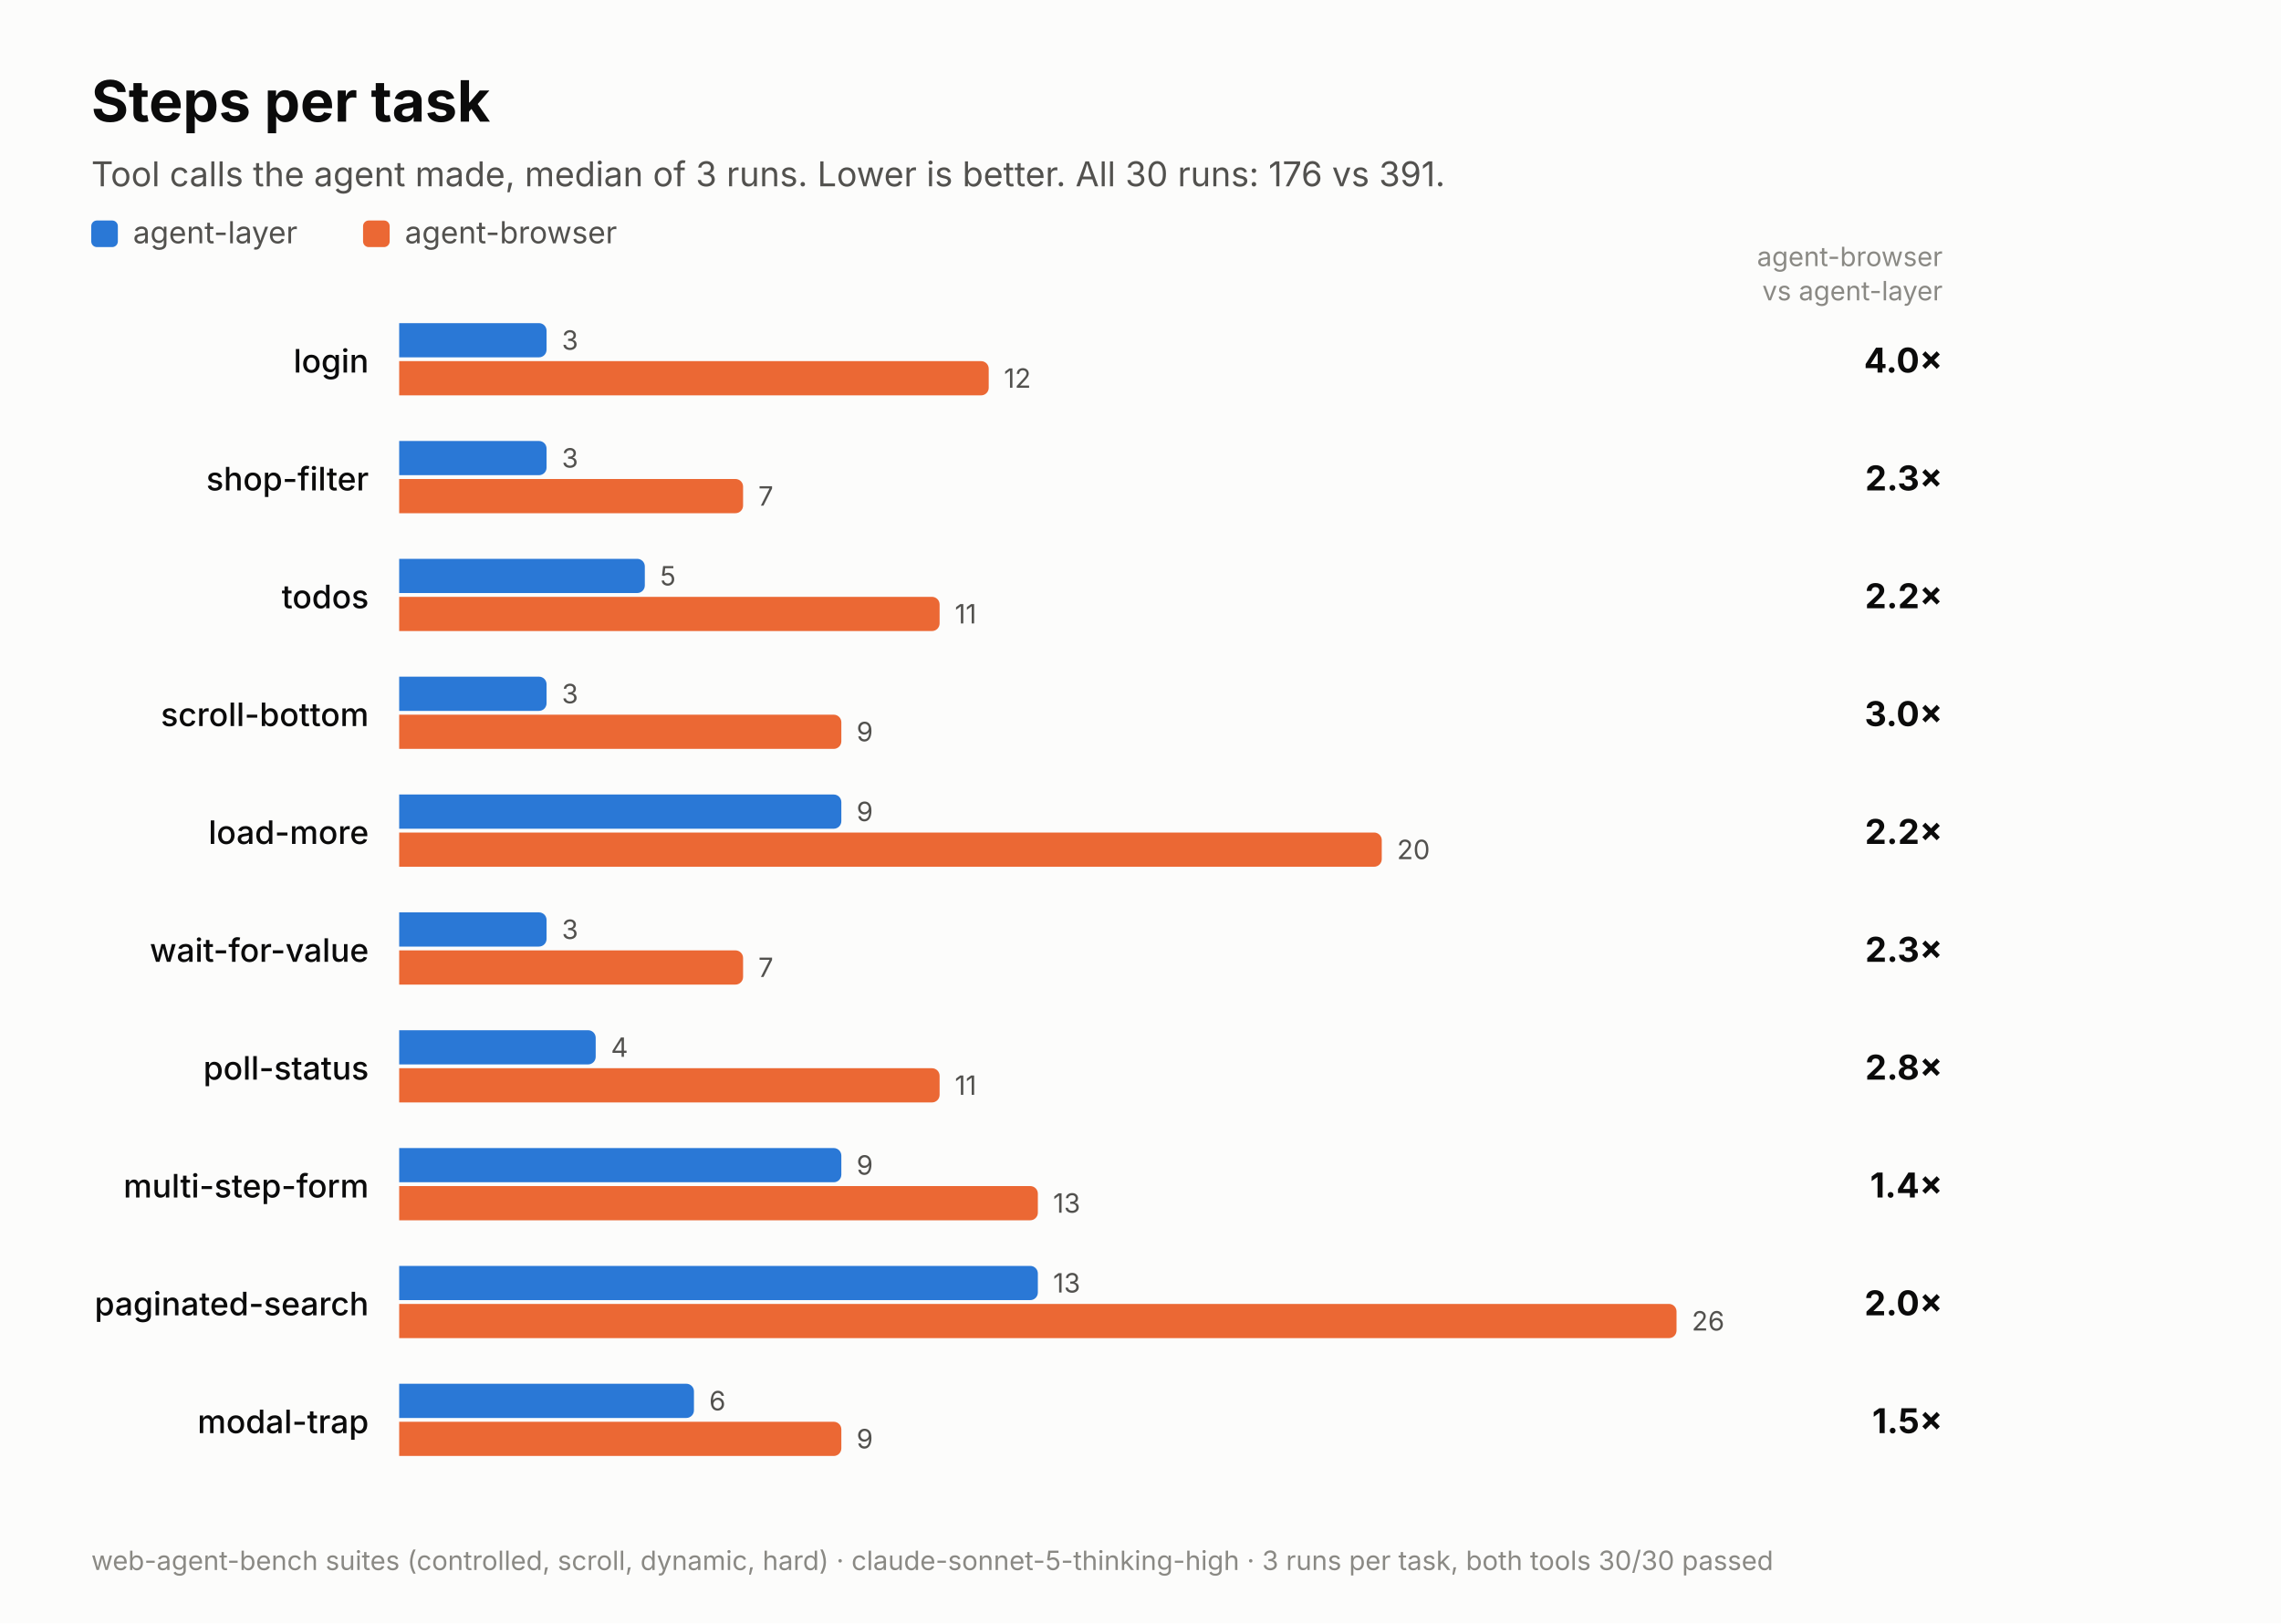
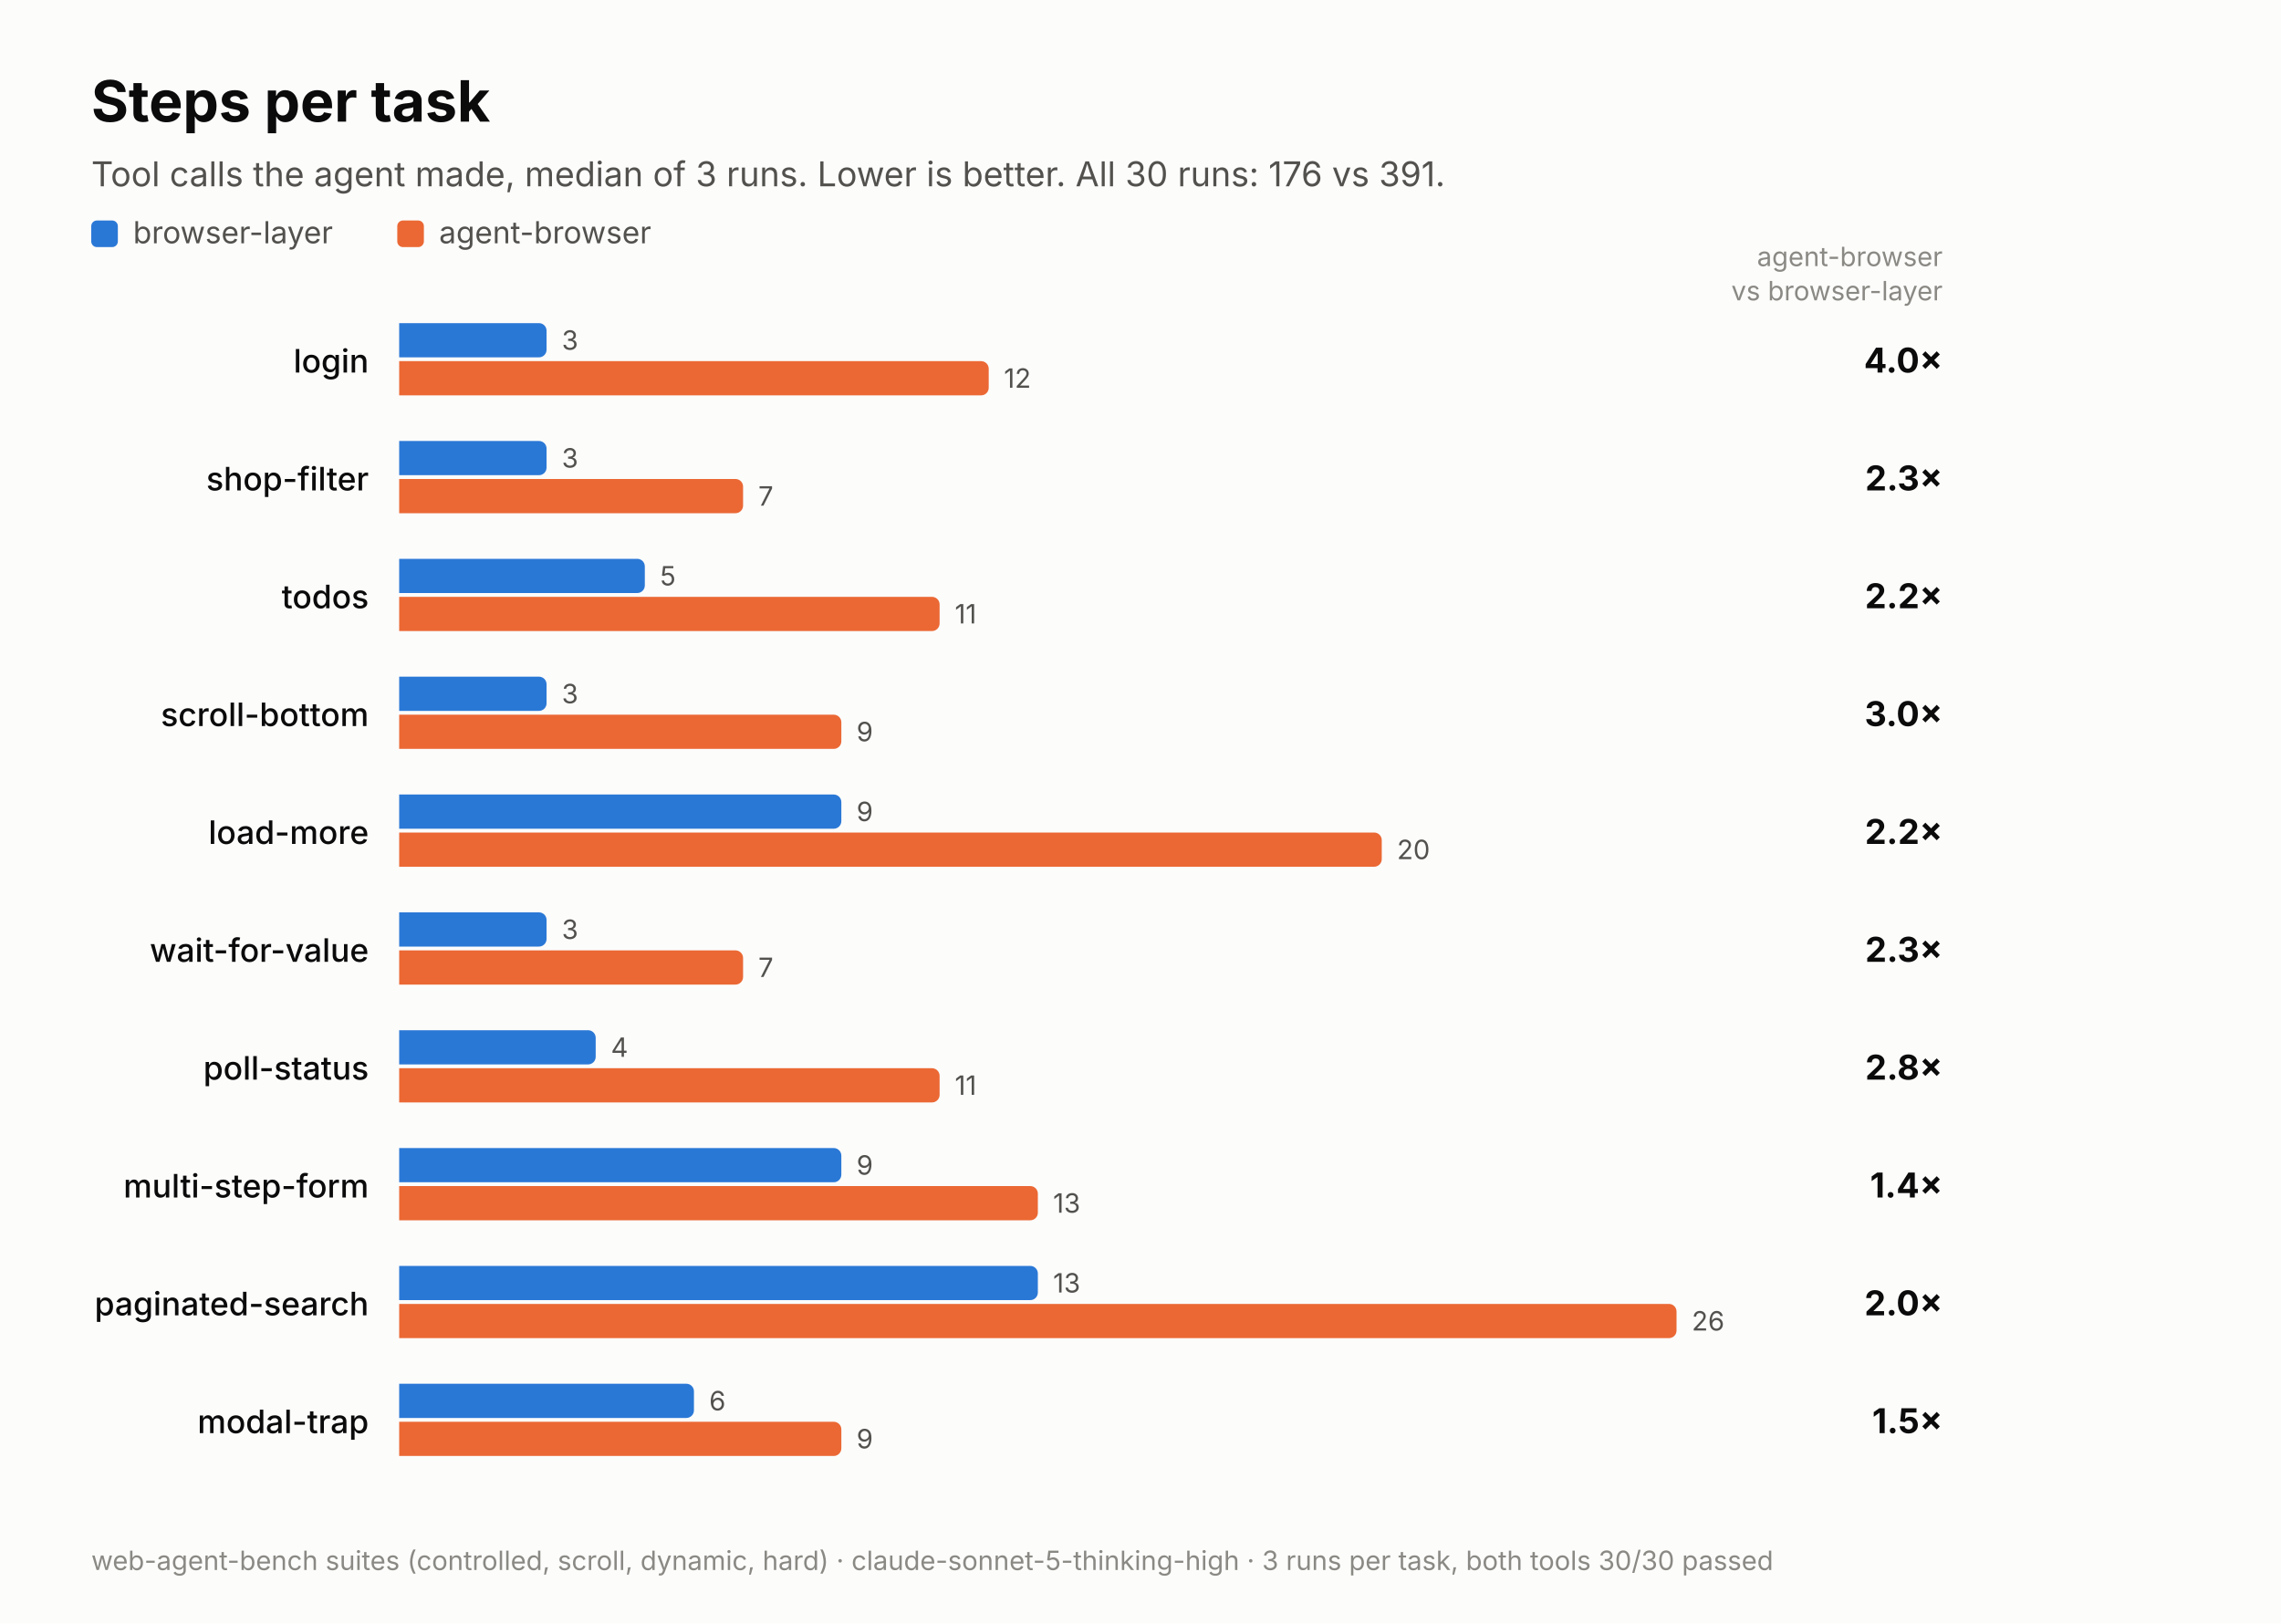
<svg xmlns="http://www.w3.org/2000/svg" width="1200" height="854" viewBox="0 0 1200 854" font-family="Inter, -apple-system, 'Segoe UI', system-ui, sans-serif">
  <rect width="1200" height="854" fill="#fcfcfb" />
  <text x="48" y="64" font-size="30" font-weight="700" fill="#0b0b0b">Steps per task</text>
  <text x="48" y="98" font-size="18" fill="#52514e">Tool calls the agent made, median of 3 runs. Lower is better. All 30 runs: 176 vs 391.</text>
  <rect x="48" y="116" width="14" height="14" rx="3" fill="#2a78d6" />
-   <text x="70" y="128" font-size="16" fill="#52514e">agent-layer</text>
-   <rect x="191" y="116" width="14" height="14" rx="3" fill="#eb6834" />
-   <text x="213" y="128" font-size="16" fill="#52514e">agent-browser</text>
+   <text x="70" y="128" font-size="16" fill="#52514e">browser-layer</text>
+   <rect x="209" y="116" width="14" height="14" rx="3" fill="#eb6834" />
+   <text x="231" y="128" font-size="16" fill="#52514e">agent-browser</text>
  <text x="1022" y="140" font-size="14" text-anchor="end" fill="#8a8984">agent-browser</text>
-   <text x="1022" y="158" font-size="14" text-anchor="end" fill="#8a8984">vs agent-layer</text>
+   <text x="1022" y="158" font-size="14" text-anchor="end" fill="#8a8984">vs browser-layer</text>
  <text x="194" y="196" font-size="17" text-anchor="end" font-weight="500" fill="#0b0b0b">login</text>
  <path d="M210,170 h73.538 a4,4 0 0 1 4,4 v10 a4,4 0 0 1 -4,4 h-73.538 z" fill="#2a78d6" />
  <text x="295.538" y="184" font-size="14" fill="#52514e">3</text>
  <path d="M210,190 h306.154 a4,4 0 0 1 4,4 v10 a4,4 0 0 1 -4,4 h-306.154 z" fill="#eb6834" />
  <text x="528.154" y="204" font-size="14" fill="#52514e">12</text>
  <text x="1022" y="196" font-size="18" text-anchor="end" font-weight="700" fill="#0b0b0b">4.0×</text>
  <text x="194" y="258" font-size="17" text-anchor="end" font-weight="500" fill="#0b0b0b">shop-filter</text>
  <path d="M210,232 h73.538 a4,4 0 0 1 4,4 v10 a4,4 0 0 1 -4,4 h-73.538 z" fill="#2a78d6" />
  <text x="295.538" y="246" font-size="14" fill="#52514e">3</text>
  <path d="M210,252 h176.923 a4,4 0 0 1 4,4 v10 a4,4 0 0 1 -4,4 h-176.923 z" fill="#eb6834" />
  <text x="398.923" y="266" font-size="14" fill="#52514e">7</text>
  <text x="1022" y="258" font-size="18" text-anchor="end" font-weight="700" fill="#0b0b0b">2.3×</text>
  <text x="194" y="320" font-size="17" text-anchor="end" font-weight="500" fill="#0b0b0b">todos</text>
  <path d="M210,294 h125.231 a4,4 0 0 1 4,4 v10 a4,4 0 0 1 -4,4 h-125.231 z" fill="#2a78d6" />
  <text x="347.231" y="308" font-size="14" fill="#52514e">5</text>
  <path d="M210,314 h280.308 a4,4 0 0 1 4,4 v10 a4,4 0 0 1 -4,4 h-280.308 z" fill="#eb6834" />
  <text x="502.308" y="328" font-size="14" fill="#52514e">11</text>
  <text x="1022" y="320" font-size="18" text-anchor="end" font-weight="700" fill="#0b0b0b">2.2×</text>
  <text x="194" y="382" font-size="17" text-anchor="end" font-weight="500" fill="#0b0b0b">scroll-bottom</text>
  <path d="M210,356 h73.538 a4,4 0 0 1 4,4 v10 a4,4 0 0 1 -4,4 h-73.538 z" fill="#2a78d6" />
  <text x="295.538" y="370" font-size="14" fill="#52514e">3</text>
  <path d="M210,376 h228.615 a4,4 0 0 1 4,4 v10 a4,4 0 0 1 -4,4 h-228.615 z" fill="#eb6834" />
  <text x="450.615" y="390" font-size="14" fill="#52514e">9</text>
  <text x="1022" y="382" font-size="18" text-anchor="end" font-weight="700" fill="#0b0b0b">3.0×</text>
  <text x="194" y="444" font-size="17" text-anchor="end" font-weight="500" fill="#0b0b0b">load-more</text>
  <path d="M210,418 h228.615 a4,4 0 0 1 4,4 v10 a4,4 0 0 1 -4,4 h-228.615 z" fill="#2a78d6" />
  <text x="450.615" y="432" font-size="14" fill="#52514e">9</text>
  <path d="M210,438 h512.923 a4,4 0 0 1 4,4 v10 a4,4 0 0 1 -4,4 h-512.923 z" fill="#eb6834" />
  <text x="734.923" y="452" font-size="14" fill="#52514e">20</text>
  <text x="1022" y="444" font-size="18" text-anchor="end" font-weight="700" fill="#0b0b0b">2.2×</text>
  <text x="194" y="506" font-size="17" text-anchor="end" font-weight="500" fill="#0b0b0b">wait-for-value</text>
  <path d="M210,480 h73.538 a4,4 0 0 1 4,4 v10 a4,4 0 0 1 -4,4 h-73.538 z" fill="#2a78d6" />
  <text x="295.538" y="494" font-size="14" fill="#52514e">3</text>
  <path d="M210,500 h176.923 a4,4 0 0 1 4,4 v10 a4,4 0 0 1 -4,4 h-176.923 z" fill="#eb6834" />
  <text x="398.923" y="514" font-size="14" fill="#52514e">7</text>
  <text x="1022" y="506" font-size="18" text-anchor="end" font-weight="700" fill="#0b0b0b">2.3×</text>
  <text x="194" y="568" font-size="17" text-anchor="end" font-weight="500" fill="#0b0b0b">poll-status</text>
  <path d="M210,542 h99.385 a4,4 0 0 1 4,4 v10 a4,4 0 0 1 -4,4 h-99.385 z" fill="#2a78d6" />
  <text x="321.385" y="556" font-size="14" fill="#52514e">4</text>
  <path d="M210,562 h280.308 a4,4 0 0 1 4,4 v10 a4,4 0 0 1 -4,4 h-280.308 z" fill="#eb6834" />
  <text x="502.308" y="576" font-size="14" fill="#52514e">11</text>
  <text x="1022" y="568" font-size="18" text-anchor="end" font-weight="700" fill="#0b0b0b">2.8×</text>
  <text x="194" y="630" font-size="17" text-anchor="end" font-weight="500" fill="#0b0b0b">multi-step-form</text>
  <path d="M210,604 h228.615 a4,4 0 0 1 4,4 v10 a4,4 0 0 1 -4,4 h-228.615 z" fill="#2a78d6" />
  <text x="450.615" y="618" font-size="14" fill="#52514e">9</text>
  <path d="M210,624 h332 a4,4 0 0 1 4,4 v10 a4,4 0 0 1 -4,4 h-332 z" fill="#eb6834" />
  <text x="554" y="638" font-size="14" fill="#52514e">13</text>
  <text x="1022" y="630" font-size="18" text-anchor="end" font-weight="700" fill="#0b0b0b">1.4×</text>
  <text x="194" y="692" font-size="17" text-anchor="end" font-weight="500" fill="#0b0b0b">paginated-search</text>
  <path d="M210,666 h332 a4,4 0 0 1 4,4 v10 a4,4 0 0 1 -4,4 h-332 z" fill="#2a78d6" />
  <text x="554" y="680" font-size="14" fill="#52514e">13</text>
  <path d="M210,686 h668 a4,4 0 0 1 4,4 v10 a4,4 0 0 1 -4,4 h-668 z" fill="#eb6834" />
  <text x="890" y="700" font-size="14" fill="#52514e">26</text>
  <text x="1022" y="692" font-size="18" text-anchor="end" font-weight="700" fill="#0b0b0b">2.0×</text>
  <text x="194" y="754" font-size="17" text-anchor="end" font-weight="500" fill="#0b0b0b">modal-trap</text>
  <path d="M210,728 h151.077 a4,4 0 0 1 4,4 v10 a4,4 0 0 1 -4,4 h-151.077 z" fill="#2a78d6" />
  <text x="373.077" y="742" font-size="14" fill="#52514e">6</text>
  <path d="M210,748 h228.615 a4,4 0 0 1 4,4 v10 a4,4 0 0 1 -4,4 h-228.615 z" fill="#eb6834" />
  <text x="450.615" y="762" font-size="14" fill="#52514e">9</text>
  <text x="1022" y="754" font-size="18" text-anchor="end" font-weight="700" fill="#0b0b0b">1.5×</text>
  <text x="48" y="826" font-size="14" fill="#8a8984">web-agent-bench suites (controlled, scroll, dynamic, hard) · claude-sonnet-5-thinking-high · 3 runs per task, both tools 30/30 passed</text>
</svg>
